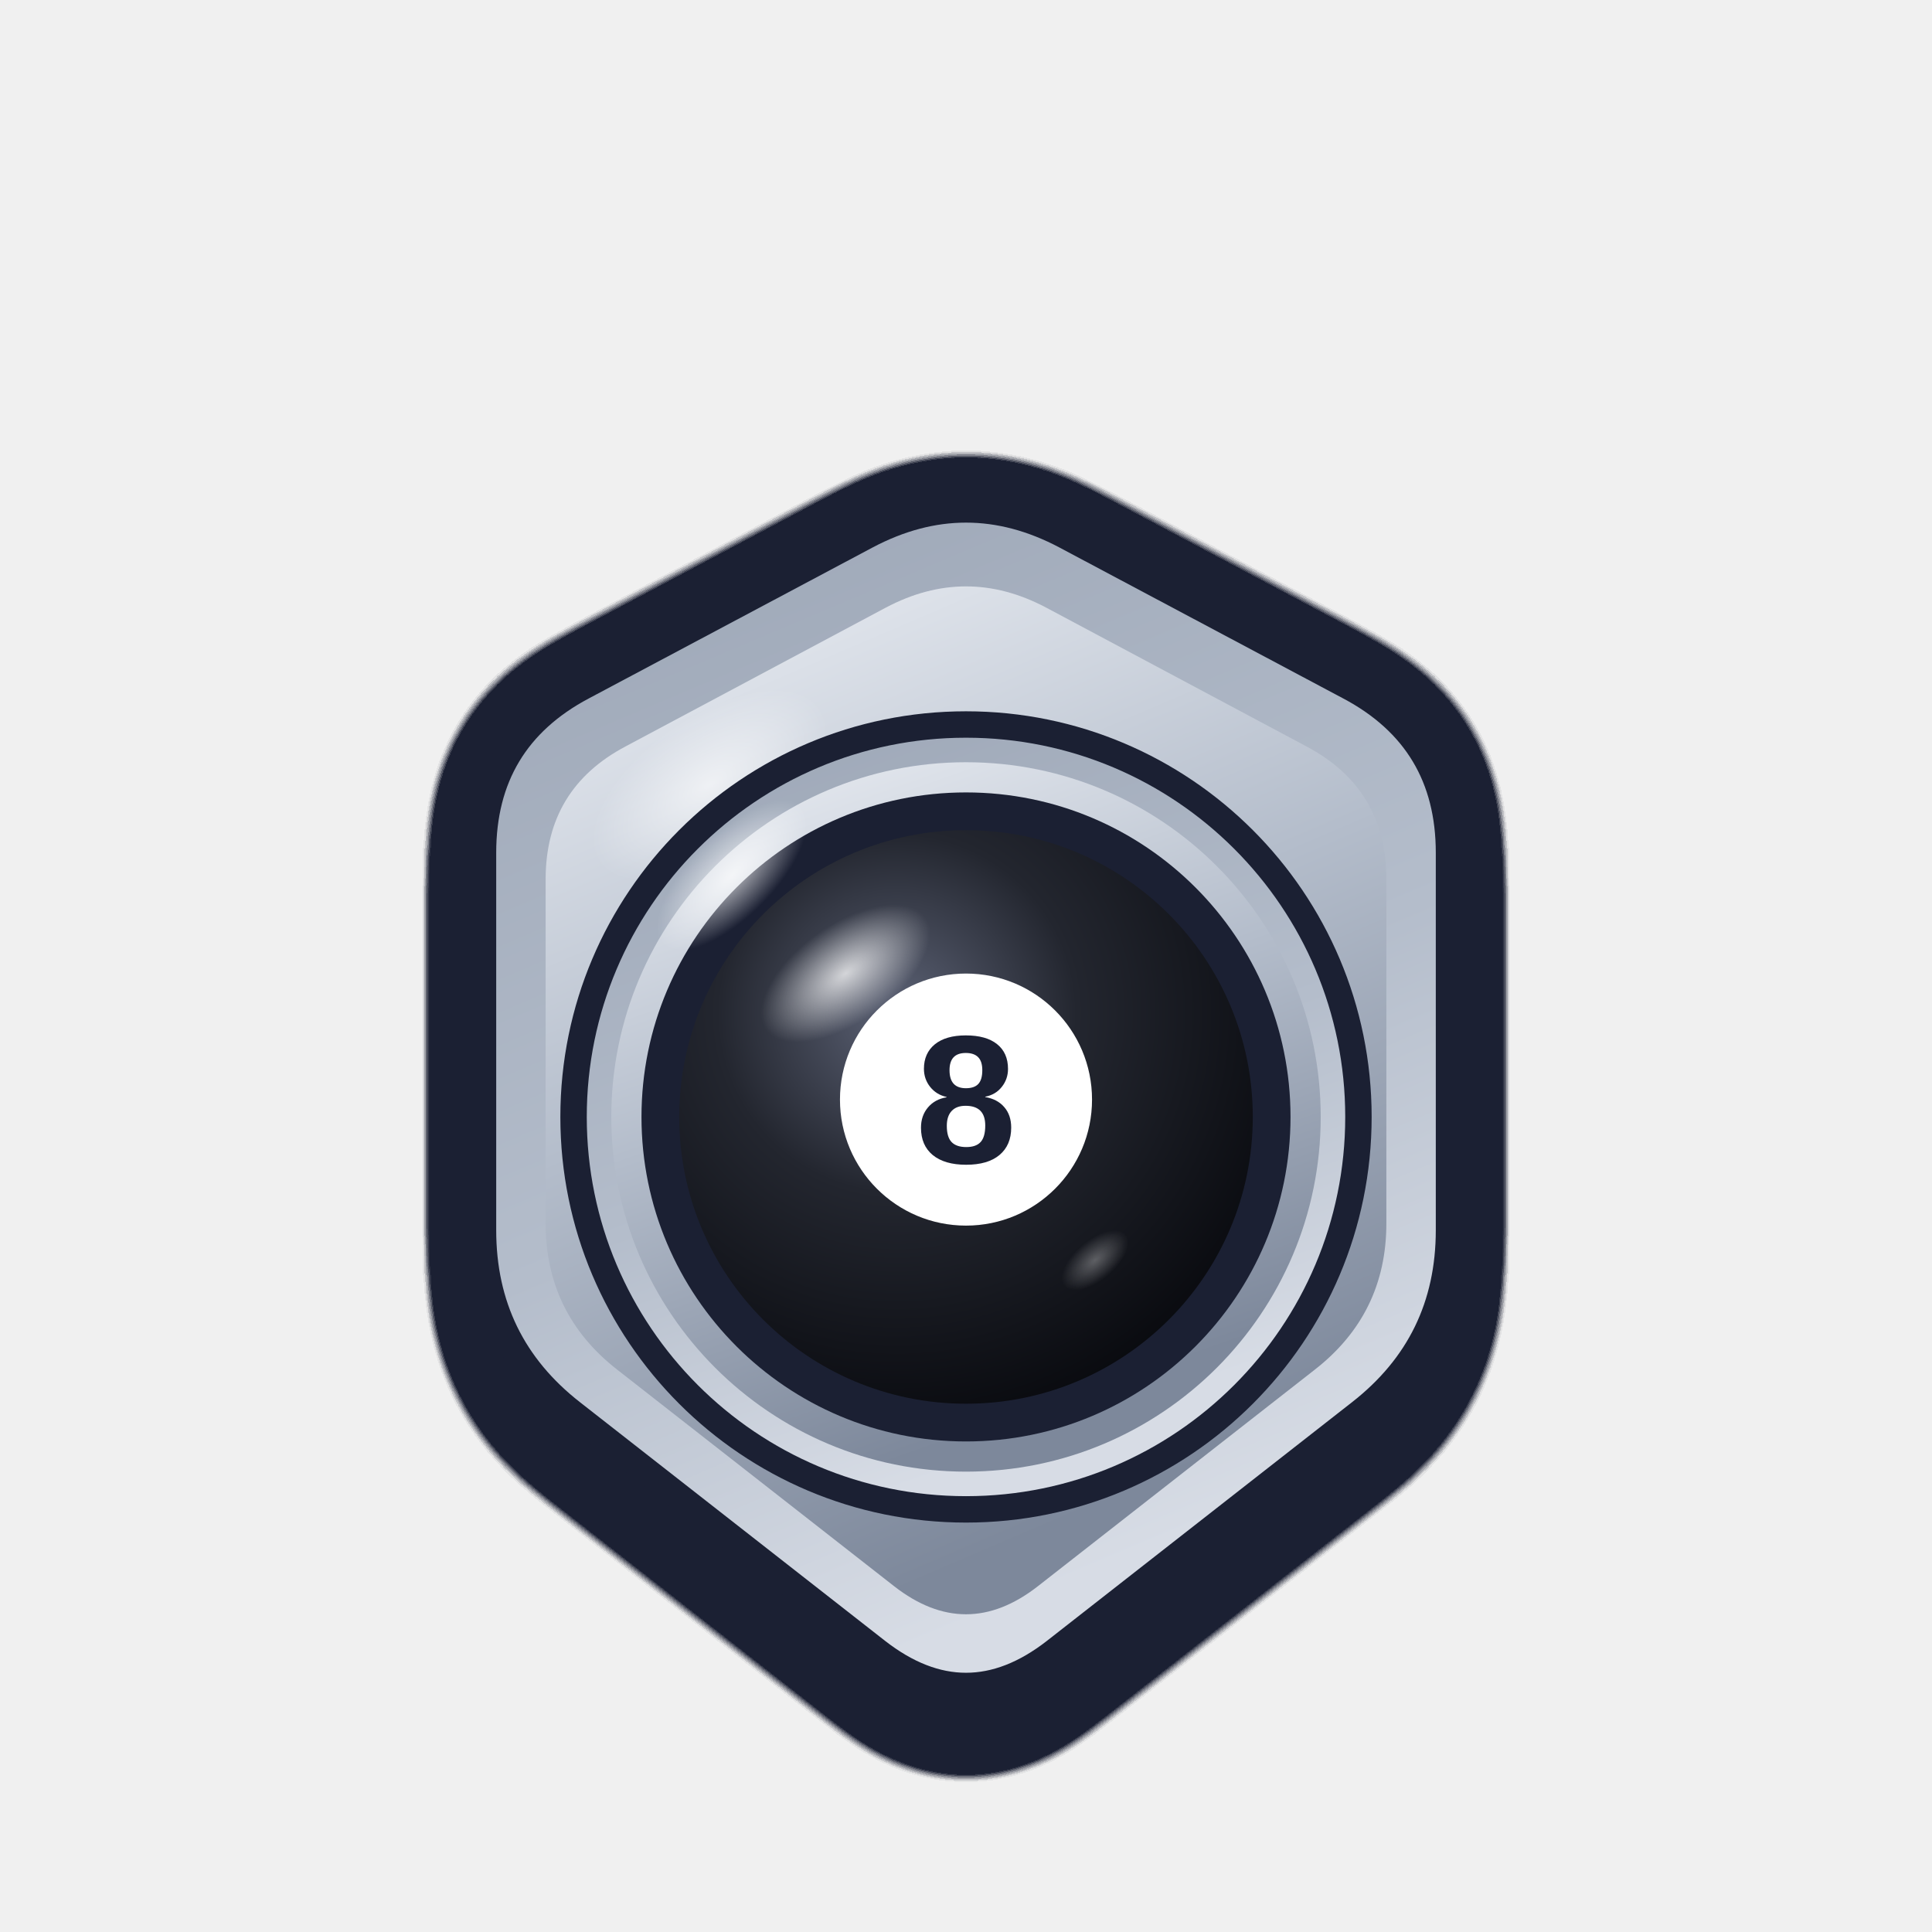
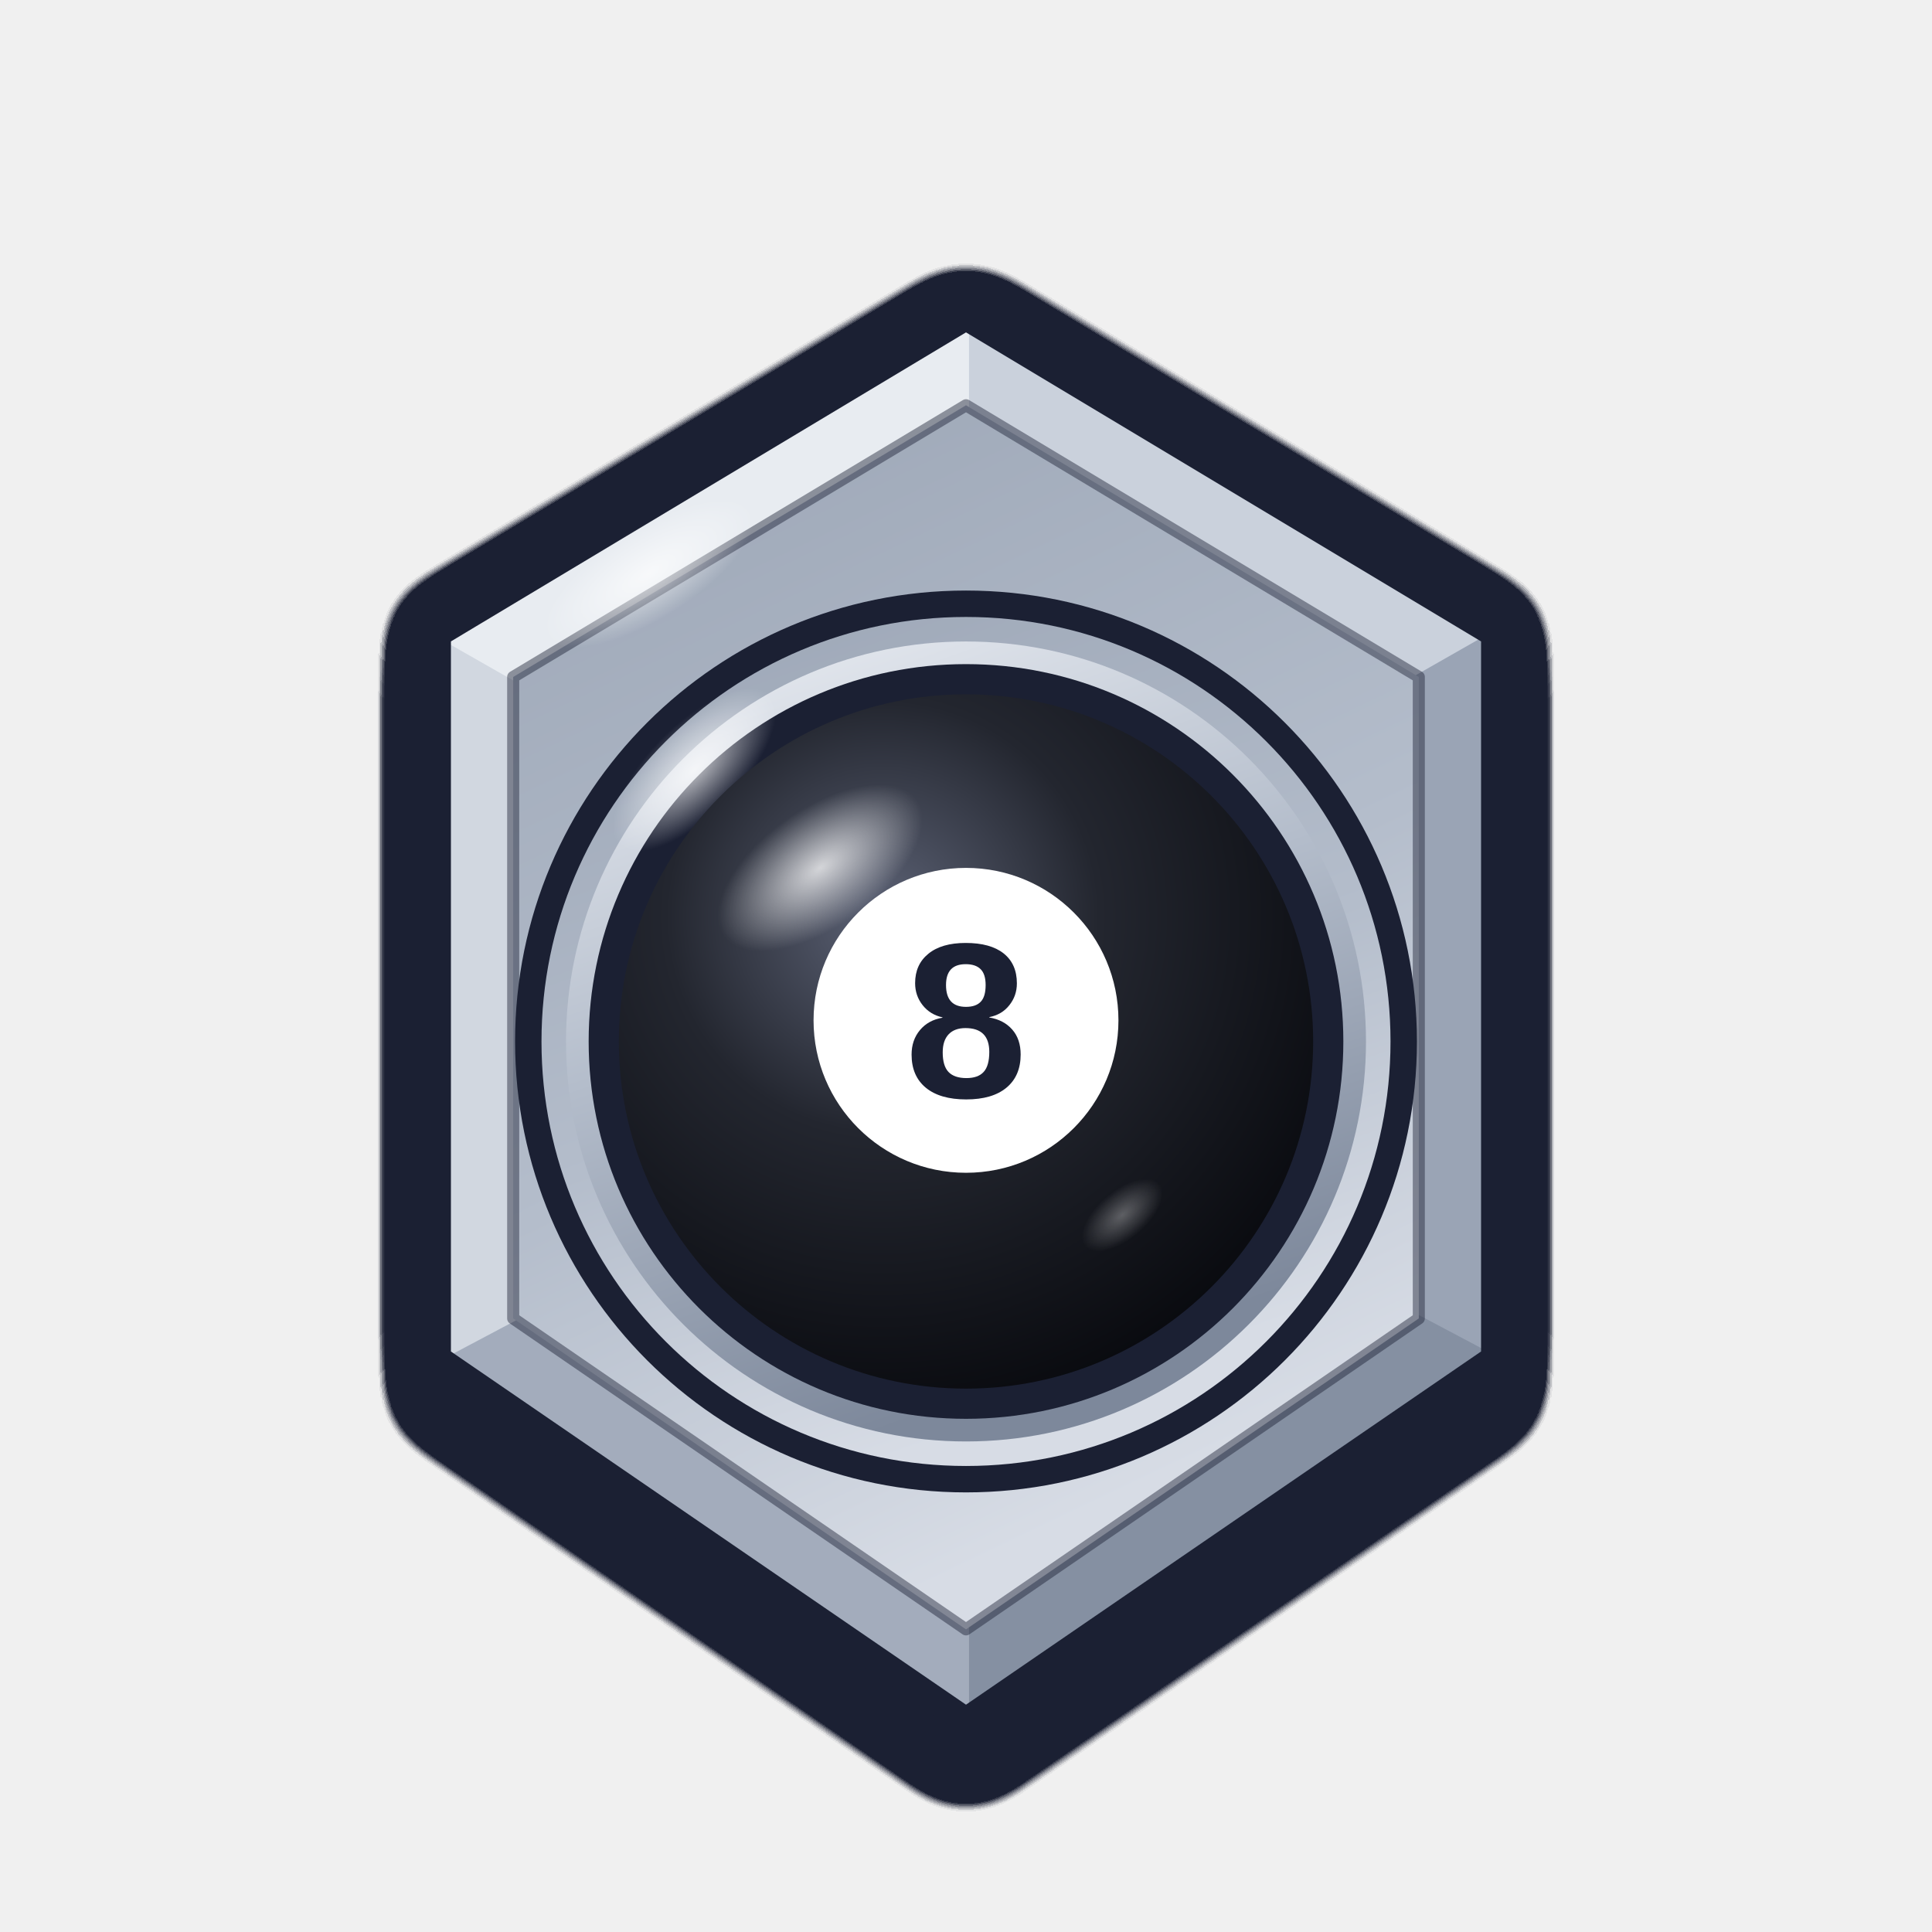
<svg xmlns="http://www.w3.org/2000/svg" width="512" height="512" viewBox="0 0 256 256">
  <defs>
    <linearGradient id="blue" x1="0" y1="0" x2="0.35" y2="1">
      <stop offset="0" stop-color="#9ED3FF" />
      <stop offset="0.45" stop-color="#3B9BFF" />
      <stop offset="1" stop-color="#1F6BD0" />
    </linearGradient>
    <linearGradient id="green" x1="0" y1="0" x2="0.35" y2="1">
      <stop offset="0" stop-color="#A8F5BE" />
      <stop offset="0.45" stop-color="#3DD66B" />
      <stop offset="1" stop-color="#1E9E47" />
    </linearGradient>
    <linearGradient id="red" x1="0" y1="0" x2="0.35" y2="1">
      <stop offset="0" stop-color="#FFA3A3" />
      <stop offset="0.45" stop-color="#FF4D4D" />
      <stop offset="1" stop-color="#C9283A" />
    </linearGradient>
    <linearGradient id="gold" x1="0" y1="0" x2="0.35" y2="1">
      <stop offset="0" stop-color="#FFF1A0" />
      <stop offset="0.45" stop-color="#FFC928" />
      <stop offset="1" stop-color="#DB8E00" />
    </linearGradient>
    <linearGradient id="wood" x1="0" y1="0" x2="0.35" y2="1">
      <stop offset="0" stop-color="#FFD9A0" />
      <stop offset="0.45" stop-color="#E7A35C" />
      <stop offset="1" stop-color="#A8622A" />
    </linearGradient>
    <linearGradient id="darkwood" x1="0" y1="0" x2="0.35" y2="1">
      <stop offset="0" stop-color="#C07A45" />
      <stop offset="0.45" stop-color="#8A4B22" />
      <stop offset="1" stop-color="#5E3014" />
    </linearGradient>
    <linearGradient id="white" x1="0" y1="0" x2="0.35" y2="1">
      <stop offset="0" stop-color="#FFFFFF" />
      <stop offset="0.45" stop-color="#F4F8FF" />
      <stop offset="1" stop-color="#C9D6EA" />
    </linearGradient>
    <linearGradient id="grey" x1="0" y1="0" x2="0.35" y2="1">
      <stop offset="0" stop-color="#E4E9F2" />
      <stop offset="0.45" stop-color="#AEB8C8" />
      <stop offset="1" stop-color="#7B869A" />
    </linearGradient>
    <linearGradient id="steel" x1="0" y1="0" x2="0.35" y2="1">
      <stop offset="0" stop-color="#D8E6F7" />
      <stop offset="0.45" stop-color="#9FB2CC" />
      <stop offset="1" stop-color="#6A7D98" />
    </linearGradient>
    <linearGradient id="cloth" x1="0" y1="0" x2="0.35" y2="1">
      <stop offset="0" stop-color="#6FE08E" />
      <stop offset="0.45" stop-color="#2FA24F" />
      <stop offset="1" stop-color="#1C7A37" />
    </linearGradient>
    <linearGradient id="sad" x1="0" y1="0" x2="0.35" y2="1">
      <stop offset="0" stop-color="#C4D4EE" />
      <stop offset="0.45" stop-color="#8EA3C7" />
      <stop offset="1" stop-color="#5E7299" />
    </linearGradient>
    <linearGradient id="purple" x1="0" y1="0" x2="0.35" y2="1">
      <stop offset="0" stop-color="#D7B8FF" />
      <stop offset="0.45" stop-color="#A259FF" />
      <stop offset="1" stop-color="#6E2FD0" />
    </linearGradient>
    <radialGradient id="shine" cx="0.5" cy="0.5" r="0.5">
      <stop offset="0" stop-color="#FFFFFF" stop-opacity="0.9" />
      <stop offset="1" stop-color="#FFFFFF" stop-opacity="0" />
    </radialGradient>
    <filter id="ink" x="-30%" y="-30%" width="160%" height="160%" color-interpolation-filters="sRGB">
      <feGaussianBlur in="SourceAlpha" stdDeviation="6.92" result="blur" />
      <feComponentTransfer in="blur" result="grown">
        <feFuncA type="linear" slope="7" intercept="-0.35" />
      </feComponentTransfer>
      <feOffset in="grown" dy="6" result="lip" />
      <feMerge result="both">
        <feMergeNode in="lip" />
        <feMergeNode in="grown" />
      </feMerge>
      <feFlood flood-color="#1B2033" />
      <feComposite in2="both" operator="in" result="outline" />
      <feMerge>
        <feMergeNode in="outline" />
        <feMergeNode in="SourceGraphic" />
      </feMerge>
    </filter>
  </defs>
  <defs>
    <filter id="badgeInk" x="-20%" y="-20%" width="140%" height="140%" color-interpolation-filters="sRGB">
      <feGaussianBlur in="SourceAlpha" stdDeviation="3.2" result="blur" />
      <feComponentTransfer in="blur" result="grown">
        <feFuncA type="linear" slope="40" intercept="-0.716" />
      </feComponentTransfer>
      <feOffset in="grown" dy="5" result="lip" />
      <feMerge result="both">
        <feMergeNode in="lip" />
        <feMergeNode in="grown" />
      </feMerge>
      <feFlood flood-color="#1B2033" />
      <feComposite in2="both" operator="in" result="outline" />
      <feMerge>
        <feMergeNode in="outline" />
        <feMergeNode in="SourceGraphic" />
      </feMerge>
    </filter>
  </defs>
  <defs>
    <linearGradient id="m" x1="0" y1="0" x2="0.35" y2="1">
      <stop offset="0" stop-color="#EEF1F6" />
      <stop offset="0.5" stop-color="#B4BDCB" />
      <stop offset="1" stop-color="#7D889B" />
    </linearGradient>
    <linearGradient id="r" x1="0" y1="0" x2="0.35" y2="1">
      <stop offset="0" stop-color="#9BA5B5" />
      <stop offset="0.6" stop-color="#B4BDCB" />
      <stop offset="1" stop-color="#D7DCE5" />
    </linearGradient>
    <linearGradient id="w" x1="0" y1="0" x2="0.35" y2="1">
      <stop offset="0" stop-color="#DADFE7" />
      <stop offset="0.55" stop-color="#B4BDCB" />
      <stop offset="1" stop-color="#7D889B" />
    </linearGradient>
    <linearGradient id="p" x1="0" y1="0" x2="0.2" y2="1">
      <stop offset="0" stop-color="#F7F9FB" />
      <stop offset="0.55" stop-color="#EEF1F6" />
      <stop offset="1" stop-color="#B4BDCB" />
    </linearGradient>
    <linearGradient id="c" x1="0" y1="0" x2="0.3" y2="1">
      <stop offset="0" stop-color="#F5F7FA" />
      <stop offset="0.55" stop-color="#CED4DE" />
      <stop offset="1" stop-color="#B4BDCB" />
    </linearGradient>
    <linearGradient id="g" x1="0" y1="0" x2="0.35" y2="1">
      <stop offset="0" stop-color="#FFF3A6" />
      <stop offset="0.5" stop-color="#FFC928" />
      <stop offset="1" stop-color="#C97F00" />
    </linearGradient>
    <linearGradient id="gr" x1="0" y1="0" x2="0.35" y2="1">
      <stop offset="0" stop-color="#E7A816" />
      <stop offset="0.6" stop-color="#FFC928" />
      <stop offset="1" stop-color="#FFE274" />
    </linearGradient>
    <radialGradient id="ball" cx="0.38" cy="0.32" r="0.78">
      <stop offset="0" stop-color="#5C6275" />
      <stop offset="0.4" stop-color="#23262F" />
      <stop offset="1" stop-color="#06070B" />
    </radialGradient>
  </defs>
  <g filter="url(#badgeInk)">
-     <path d="M114.8 71.0 Q128.0 64.0 141.2 71.0 L178.8 91.0 Q192.0 98.0 192.0 113.0 L192.0 163.0 Q192.0 178.0 180.2 187.2 L139.8 218.8 Q128.0 228.0 116.2 218.8 L75.8 187.2 Q64.0 178.0 64.0 163.0 L64.0 113.0 Q64.0 98.0 77.2 91.0 Z" fill="url(#r)" stroke="#1B2033" stroke-width="3.5" stroke-linejoin="round" />
-     <path d="M117.4 80.5 Q128.0 74.9 138.6 80.5 L173.1 98.9 Q183.7 104.5 183.7 116.5 L183.7 162.1 Q183.7 174.1 174.2 181.5 L137.5 210.2 Q128.0 217.6 118.5 210.2 L81.8 181.5 Q72.3 174.1 72.3 162.1 L72.3 116.5 Q72.3 104.5 82.9 98.9 Z" fill="url(#m)" />
-     <ellipse cx="94" cy="104" rx="18" ry="9" fill="url(#shine)" opacity="0.7" transform="rotate(-35 94 104)" />
-     <circle cx="128" cy="148" r="52" fill="url(#r)" stroke="#1B2033" stroke-width="3.5" />
-     <circle cx="128" cy="148" r="47" fill="url(#m)" />
-     <circle cx="128" cy="148" r="43" fill="#1B2033" />
-     <ellipse cx="97" cy="116" rx="13" ry="5.5" fill="url(#shine)" opacity="0.8" transform="rotate(-45 97 116)" />
-     <circle cx="128" cy="148" r="38" fill="url(#ball)" />
-     <circle cx="128.0" cy="145.7" r="16.7" fill="#FFFFFF" />
-     <text x="128.0" y="154.1" font-family="Arial Black, Arial, sans-serif" font-weight="900" font-size="24.2" text-anchor="middle" fill="#1B2033">8</text>
-     <ellipse cx="112.04" cy="129.0" rx="12.92" ry="6.46" fill="url(#shine)" opacity="0.85" transform="rotate(-35 112.04 129.0)" />
-     <ellipse cx="145.1" cy="167.0" rx="5.32" ry="2.66" fill="url(#shine)" opacity="0.35" transform="rotate(-40 145.1 167.0)" />
+     <path d="M128.0 42.0 L198.0 84.0 L188.0 89.7 L128.0 53.7 Z" fill="#CAD1DC" stroke="#CAD1DC" stroke-width="0.8" />
+     <path d="M198.0 84.0 L198.0 180.0 L188.0 174.7 L188.0 89.7 Z" fill="#9AA4B5" stroke="#9AA4B5" stroke-width="0.8" />
+     <path d="M198.0 180.0 L128.0 228.0 L128.0 215.9 L188.0 174.7 Z" fill="#8590A2" stroke="#8590A2" stroke-width="0.8" />
+     <path d="M128.0 228.0 L58.0 180.0 L68.0 174.7 L128.0 215.9 Z" fill="#A3ACBC" stroke="#A3ACBC" stroke-width="0.8" />
+     <path d="M58.0 180.0 L58.0 84.0 L68.0 89.7 L68.0 174.7 Z" fill="#D1D7E0" stroke="#D1D7E0" stroke-width="0.8" />
+     <path d="M58.0 84.0 L128.0 42.0 L128.0 53.7 L68.0 89.7 Z" fill="#E8ECF1" stroke="#E8ECF1" stroke-width="0.8" />
+     <path d="M128.0 53.7 L188.0 89.7 L188.0 174.7 L128.0 215.9 L68.0 174.7 L68.0 89.7 Z" fill="url(#r)" />
+     <path d="M128.0 53.7 L188.0 89.7 L188.0 174.7 L128.0 215.9 L68.0 174.7 L68.0 89.7 Z" fill="none" stroke="#1B2033" stroke-width="1.6" stroke-opacity="0.45" stroke-linejoin="round" />
+     <path d="M128.0 42.0 L198.0 84.0 L198.0 180.0 L128.0 228.0 L58.0 180.0 L58.0 84.0 Z" fill="none" stroke="#1B2033" stroke-width="3.5" stroke-linejoin="round" />
+     <ellipse cx="86" cy="76" rx="16" ry="6" fill="url(#shine)" opacity="0.75" transform="rotate(-32 86 76)" />
+     <circle cx="128" cy="138" r="58" fill="url(#r)" stroke="#1B2033" stroke-width="3.5" />
+     <circle cx="128" cy="138" r="53" fill="url(#m)" />
+     <circle cx="128" cy="138" r="50" fill="#1B2033" />
+     <ellipse cx="92" cy="102" rx="14" ry="6" fill="url(#shine)" opacity="0.8" transform="rotate(-45 92 102)" />
+     <circle cx="128" cy="138" r="46" fill="url(#ball)" />
+     <circle cx="128.0" cy="135.2" r="20.2" fill="#FFFFFF" />
+     <text x="128.0" y="145.4" font-family="Arial Black, Arial, sans-serif" font-weight="900" font-size="29.3" text-anchor="middle" fill="#1B2033">8</text>
+     <ellipse cx="108.68" cy="115.0" rx="15.64" ry="7.82" fill="url(#shine)" opacity="0.85" transform="rotate(-35 108.68 115.0)" />
+     <ellipse cx="148.7" cy="161.0" rx="6.44" ry="3.22" fill="url(#shine)" opacity="0.35" transform="rotate(-40 148.7 161.0)" />
  </g>
</svg>
